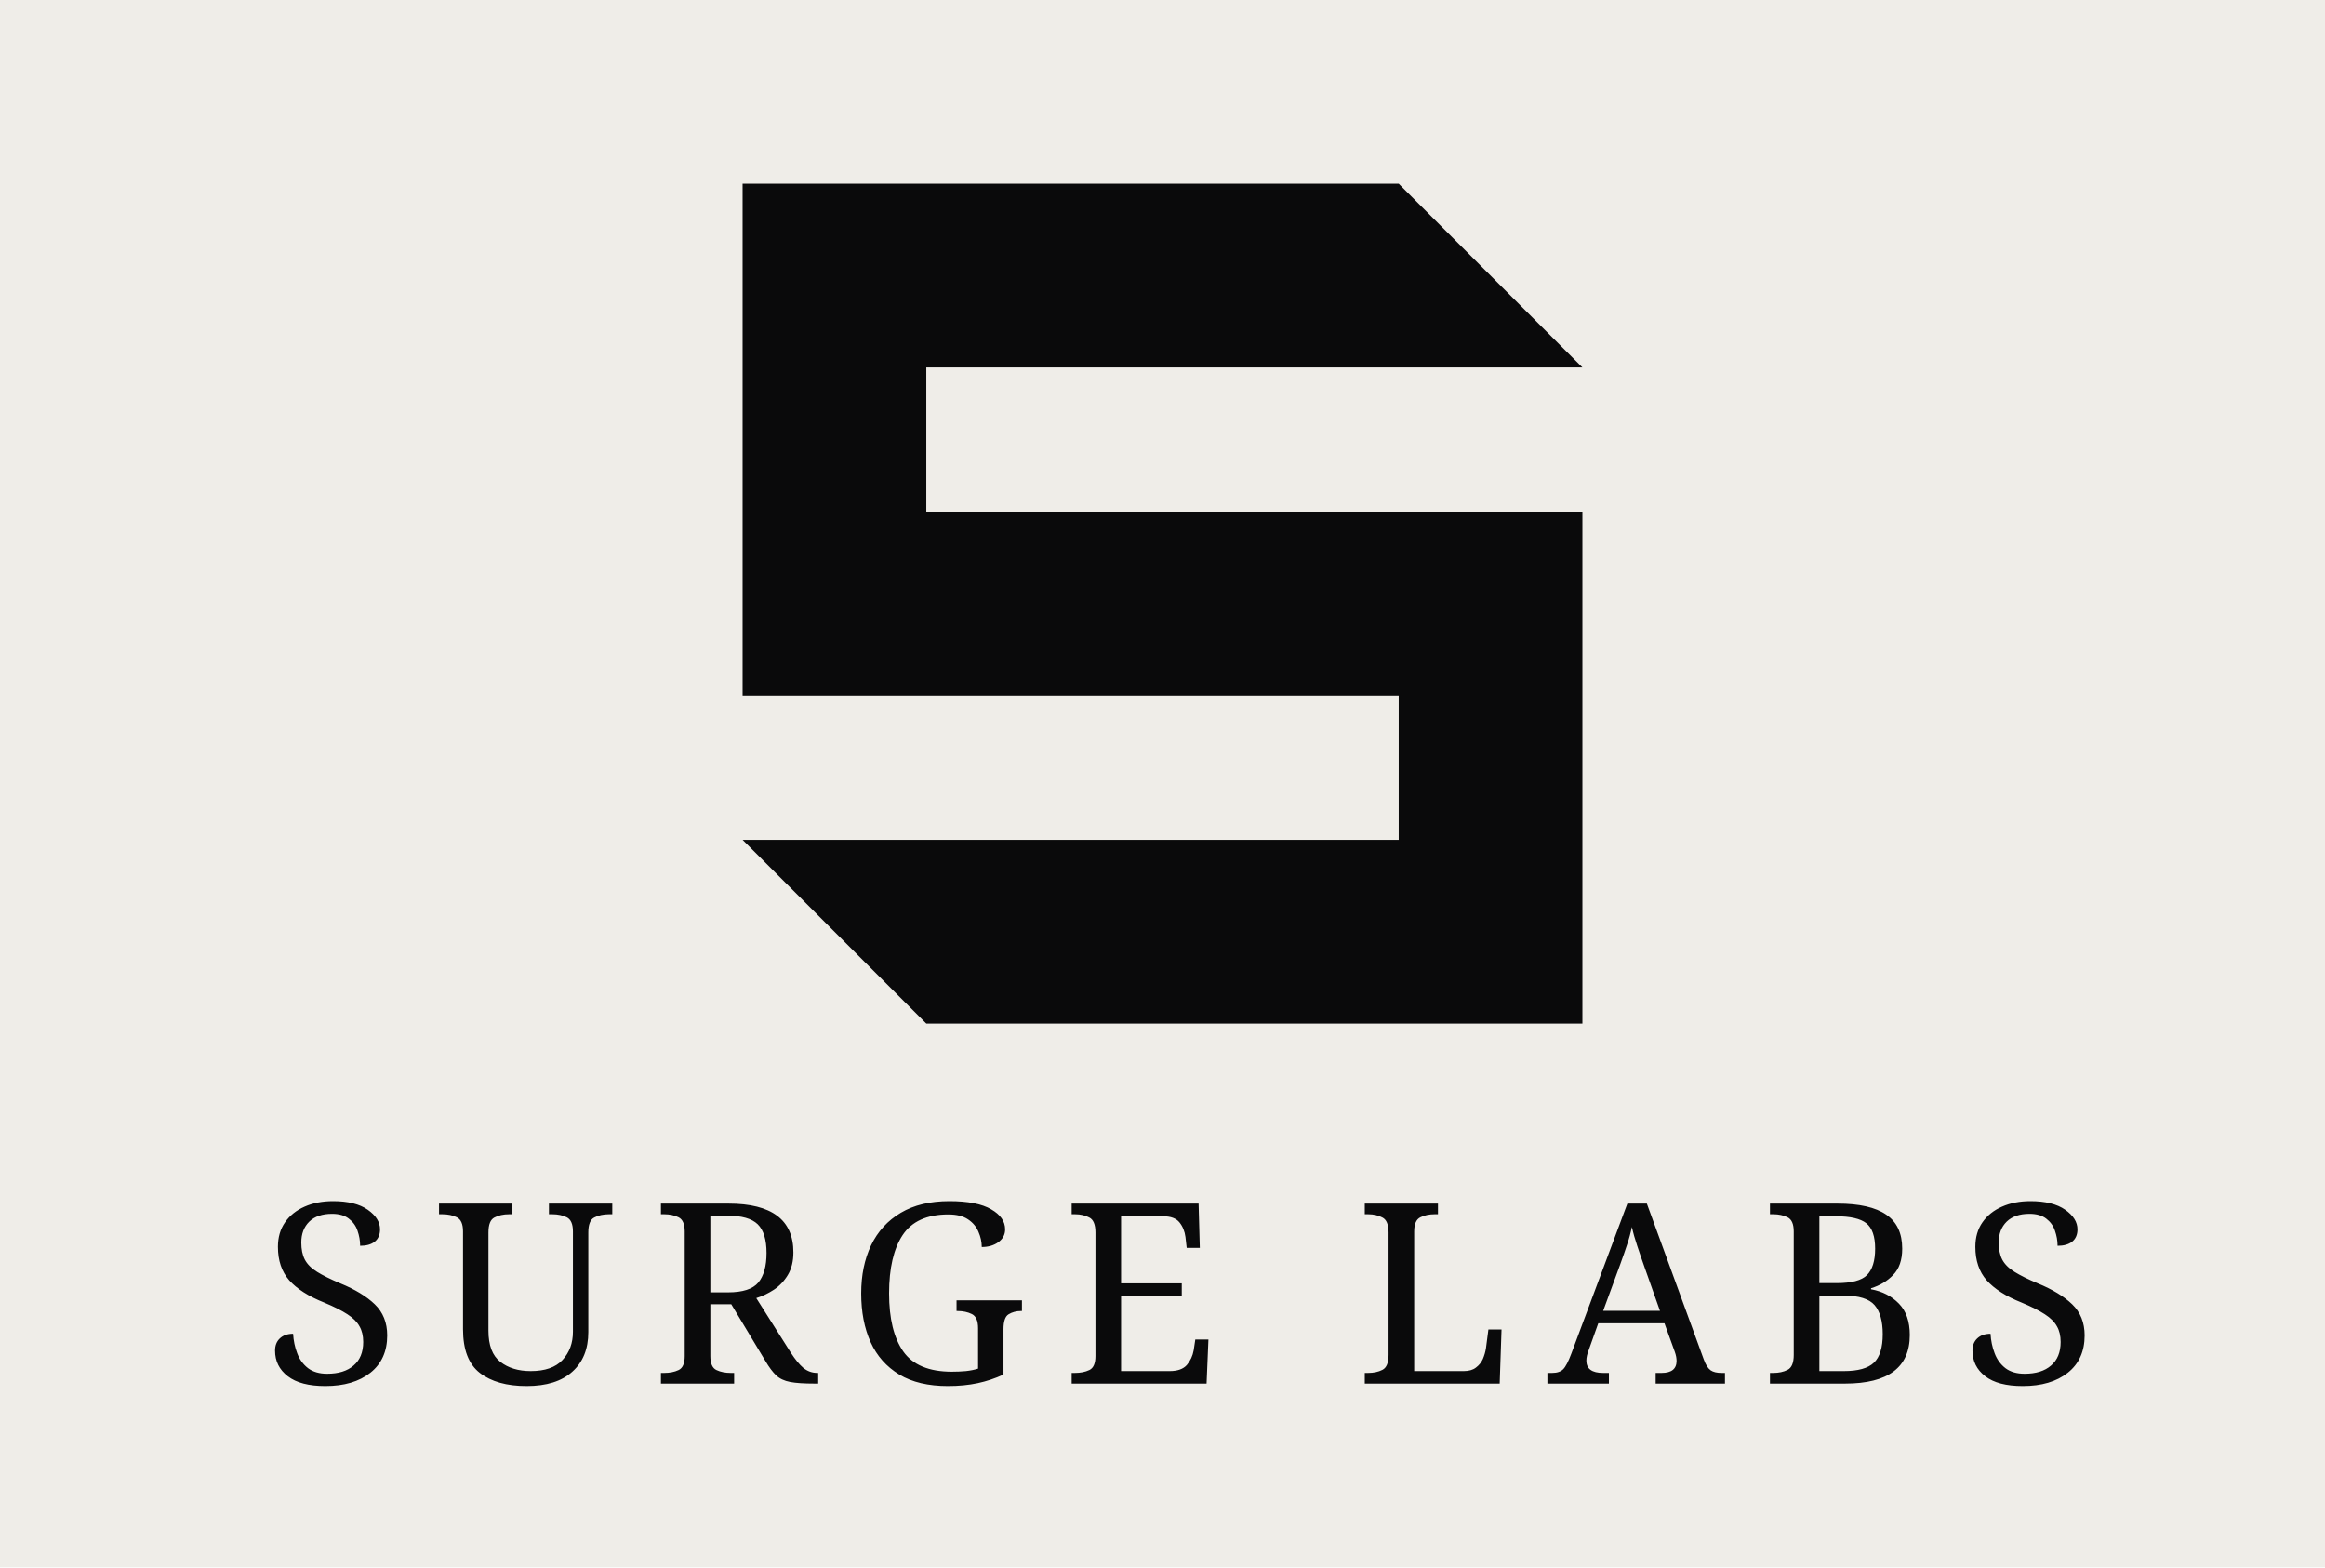
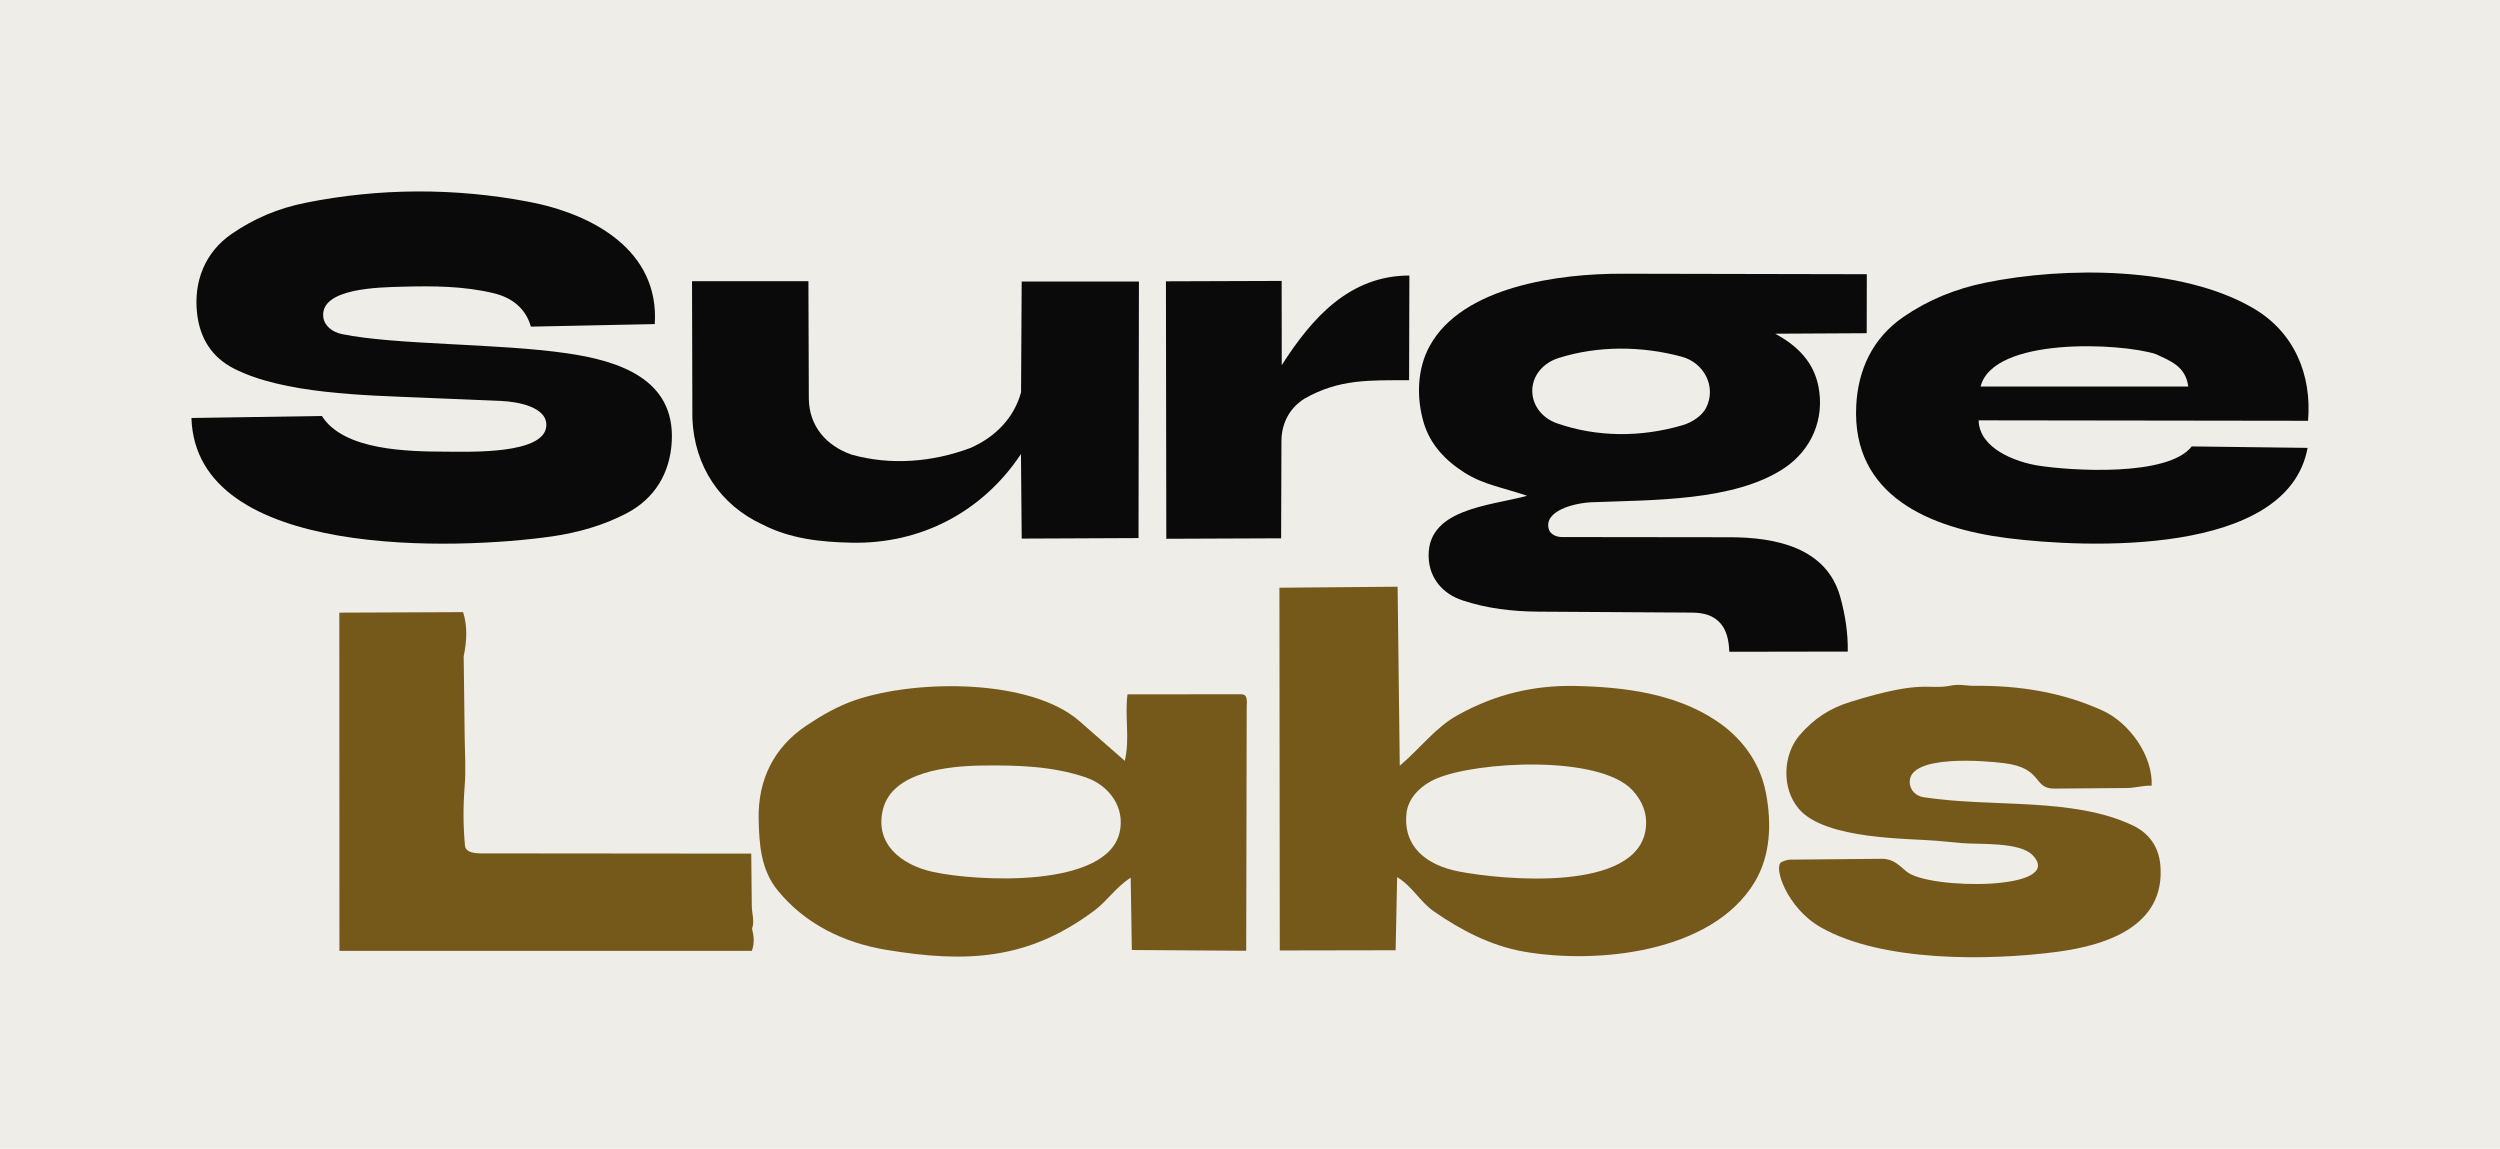
- <svg xmlns="http://www.w3.org/2000/svg" width="177.18" height="119.44" viewBox="0 0 177.18 119.44" role="img" aria-label="Surge Labs">
-   <rect width="177.18" height="119.44" fill="#EFEDE8" />
-   <path d="M0 0 H50 L64 14 H14 V25 H64 V64 H14 L0 50 H50 V39 H0 Z" fill="#0A0A0B" transform="translate(56.59 14)" />
-   <text x="89.94" y="105.44" font-family="Bodoni Moda, Bodoni MT, Didot, Georgia, serif" font-weight="400" font-size="19.2" font-variation-settings="'opsz' 48" letter-spacing="2.69" word-spacing="-0.38" text-anchor="middle" fill="#0A0A0B">SURGE LABS</text>
+ <svg xmlns="http://www.w3.org/2000/svg" width="999.67" height="459.31" viewBox="-76.55 -69.62 999.67 459.31" role="img" aria-label="Surge Labs">
+   <rect x="-76.55" y="-69.62" width="999.67" height="459.31" fill="#EFEDE8" />
+   <g fill="#0A0A0B">
+     <path d="M144.18,144.86C107.25,150.21,1.75,154.5,0,97.52l52.16-.8c8.81,13.9,34.5,14.19,49.83,14.27,9.7.05,38.61,1.02,39.88-9.93.92-7.93-11.53-10.08-17.89-10.34l-32.02-1.34c-22.8-.95-55.17-1.52-74.97-11.62-8.88-4.53-13.61-12.15-14.73-22.01-1.46-12.78,3.15-24.52,13.88-31.88,8.93-6.12,18.53-10.21,29.53-12.41,29.44-5.91,59.61-6.02,89.14-.41,25.59,4.86,52.36,19.37,50.46,48.92l-49.53,1.02c-2.11-7.4-7.6-11.62-14.96-13.38-11.93-2.86-24.15-2.94-36.57-2.58-8.68.25-32.83.42-31.49,12.13.39,3.41,3.5,6,7.43,6.81,21.48,4.42,62.3,3.64,90.09,7.69,20.52,2.99,43.14,10.14,41.83,35.18-.66,12.61-6.7,22.9-18.22,28.88-9.09,4.71-19.06,7.61-29.68,9.15Z" />
+     <path d="M378.87,42.98l-.16,102.56-46.71.21-.3-33.82c-15.42,23.23-40.16,36.03-67.66,35.46-12.6-.26-24.49-1.57-35.59-7.22-17.1-7.84-27.37-23.48-28.14-42.45l-.14-54.91h46.54s.16,46.94.16,46.94c.12,10.95,6.87,18.87,17.18,22.45,15.56,4.33,32.15,3.01,47.42-2.68,9.87-4.33,17.43-11.91,20.27-22.28l.25-44.27h46.89Z" />
+     <path d="M435.74,145.63l-45.92.19-.15-102.95,46.27-.16.04,33.68c12.07-18.9,27.15-35.84,51.04-35.83l-.12,41.85c-15.9.05-27.88-.54-41.78,7.34-6.01,3.76-9.23,9.86-9.26,16.98l-.13,38.9Z" />
+     <path d="M614.96,145.2c18.6.02,38.9,4.11,44.39,24,1.97,7.15,3.07,14.28,2.96,21.72l-47.37.08c-.18-4.71-1.06-8.44-3.41-11.23-2.82-3.35-6.88-4.4-11.58-4.43l-61.13-.38c-10.62-.07-20.78-1.25-30.63-4.53-7.95-2.65-12.81-8.78-13.41-16.22-1.62-20.36,23.99-21.45,39.33-25.57-9.25-3.2-17.26-4.36-24.93-9.19s-13.87-11.28-16.47-20.17c-2.9-9.93-2.62-21.36,2.42-30.54,13.15-23.98,52.05-28.97,76.92-28.91l97.88.2-.05,23.59-36.6.2c9.09,4.89,15.42,11.45,17.31,21.12,2.55,13-2.79,25.39-13.75,32.68-19.93,13.26-52.8,12.64-76.83,13.59-7.11.28-19.54,3.47-17.19,10.93.54,1.72,2.67,2.98,5.19,2.99l66.92.08ZM596.24,100.41c3.94-1.16,7.84-3.81,9.43-6.96,4.21-8.34-.72-18-9.79-20.45-16.04-4.32-33.35-4.43-49.12.51-6.31,1.98-10.45,7.01-10.6,12.8s3.6,11.15,9.94,13.36c15.85,5.52,33.4,5.67,50.13.74Z" />
+     <path d="M799.86,108.89l46.32.58c-7.98,43.58-88.85,40.07-120.13,36.07-30.74-3.93-62.21-16.8-60.35-53.01.74-14.44,6.58-26.92,18.78-35.36,9.85-6.81,20.84-11.31,32.99-13.78,31.67-6.45,78.07-6.53,106.81,10.13,16.72,9.69,23.61,26.82,22.09,45.12l-131.73-.18c.26,11.31,14.84,16.67,23.8,18.09,12.94,2.05,51.87,4.6,61.42-7.66ZM798.47,84.95c-1.09-8.14-7.06-10.18-13.01-12.99-14.01-4.49-64.95-6.99-70.04,12.99h83.05Z" />
+   </g>
+   <g fill="#74591B" transform="translate(-801.08 165)">
+     <path d="M919.35,106.62l105.58.1.22,20.98c.03,3.1,1.18,5.99.1,9.03.66,2.85,1.13,5.46-.08,8.88l-164.91-.02-.05-135.23,49.5-.21c1.86,5.95,1.45,11.71.23,17.7l.41,32.77c.08,6.62.51,12.54-.02,19.23-.62,7.78-.61,15.81.13,23.63.34,3.52,5.71,3.14,8.91,3.14Z" />
+     <path d="M1177.11,145.25l-.45-28.92c-5.95,3.81-9.34,9.29-14.66,13.25-26.43,19.71-51.08,20.95-83.28,15.58-16.89-2.82-32.38-10.38-43.27-23.8-6.63-8.17-7.37-18.26-7.56-28.53-.29-15.61,6.02-28.55,19.01-37.26,5.92-3.97,12.45-7.78,19.46-10.18,24.89-8.54,70.51-8.54,89.77,8.32l18.17,15.91c2.11-9.07-.08-17.54,1.08-26.59l45.46-.04c2.89,0,2.21,3.25,2.21,5.09l-.2,97.48-45.74-.3ZM1172.25,98.15c2.23-9.93-4.17-18.76-13.71-21.97-13.34-4.49-27.27-4.87-41.49-4.68-13.12.18-35.71,2.35-39.46,17.54-3.4,13.77,7.32,22.21,20.01,24.99,17.52,3.83,69.59,6.63,74.65-15.88Z" />
+     <path d="M1430.65,82.36c2.4,12.43,1.83,25.24-4.5,35.76-17.09,28.4-63.28,32.89-92.39,27.76-13.19-2.33-25.13-8.62-35.82-16.03-5.65-3.92-8.61-10.05-14.74-13.73l-.6,29.24-46.33.08-.14-145.05,47.26-.4.86,71.59c8.75-7.54,14.36-15.35,23.09-20.2,15.09-8.39,30.52-12.12,47.7-11.7,19.32.47,39.14,3.05,55.28,13.58,10.41,6.78,17.93,16.7,20.32,29.1ZM1382.59,96.89c.81-5.98-1.27-11.17-5.27-15.5-13.24-14.29-62.27-11.58-78.4-4.68-6.45,2.76-11.3,7.87-11.96,13.74-1.52,13.55,8.03,20.91,20.88,23.4,17.93,3.48,71.34,8.36,74.75-16.97Z" />
+     <path d="M1547.21,145.98c-27.42,3.6-70.13,4.17-94.65-9.82-13.6-7.76-19.02-24.28-15.71-26.02.72-.38,2.25-1.01,3.55-1.02l36.53-.33c4.67-.04,6.85,2.51,10.01,5.13,8.8,7.31,63.85,7.63,50.41-6.54-5.2-5.48-21.58-4.25-28.4-4.88l-9.99-.92c-10.93-1-44.52-.32-55.13-12.76-7.02-8.24-6.39-21.7.36-29.52,5.72-6.63,12.06-10.71,20.1-13.21,29.97-9.33,30.85-4.62,40.5-6.59,3.32-.68,6.07.16,9.3.12,17.78-.18,35,2.52,51.2,9.9,10.75,4.9,20.12,18.03,19.63,30.02-3.62-.1-6.55.92-9.94.94l-28.99.24c-8.67.07-4.37-8.2-19.98-10.17-7.56-.95-38.26-3.65-37.85,7.69.11,3.06,2.39,5.45,5.66,5.95,27.64,4.18,59.56-.13,83.56,11.26,6.48,3.08,10.41,8.56,11.02,16,1.97,24.05-21.17,31.89-41.2,34.52Z" />
+   </g>
</svg>
